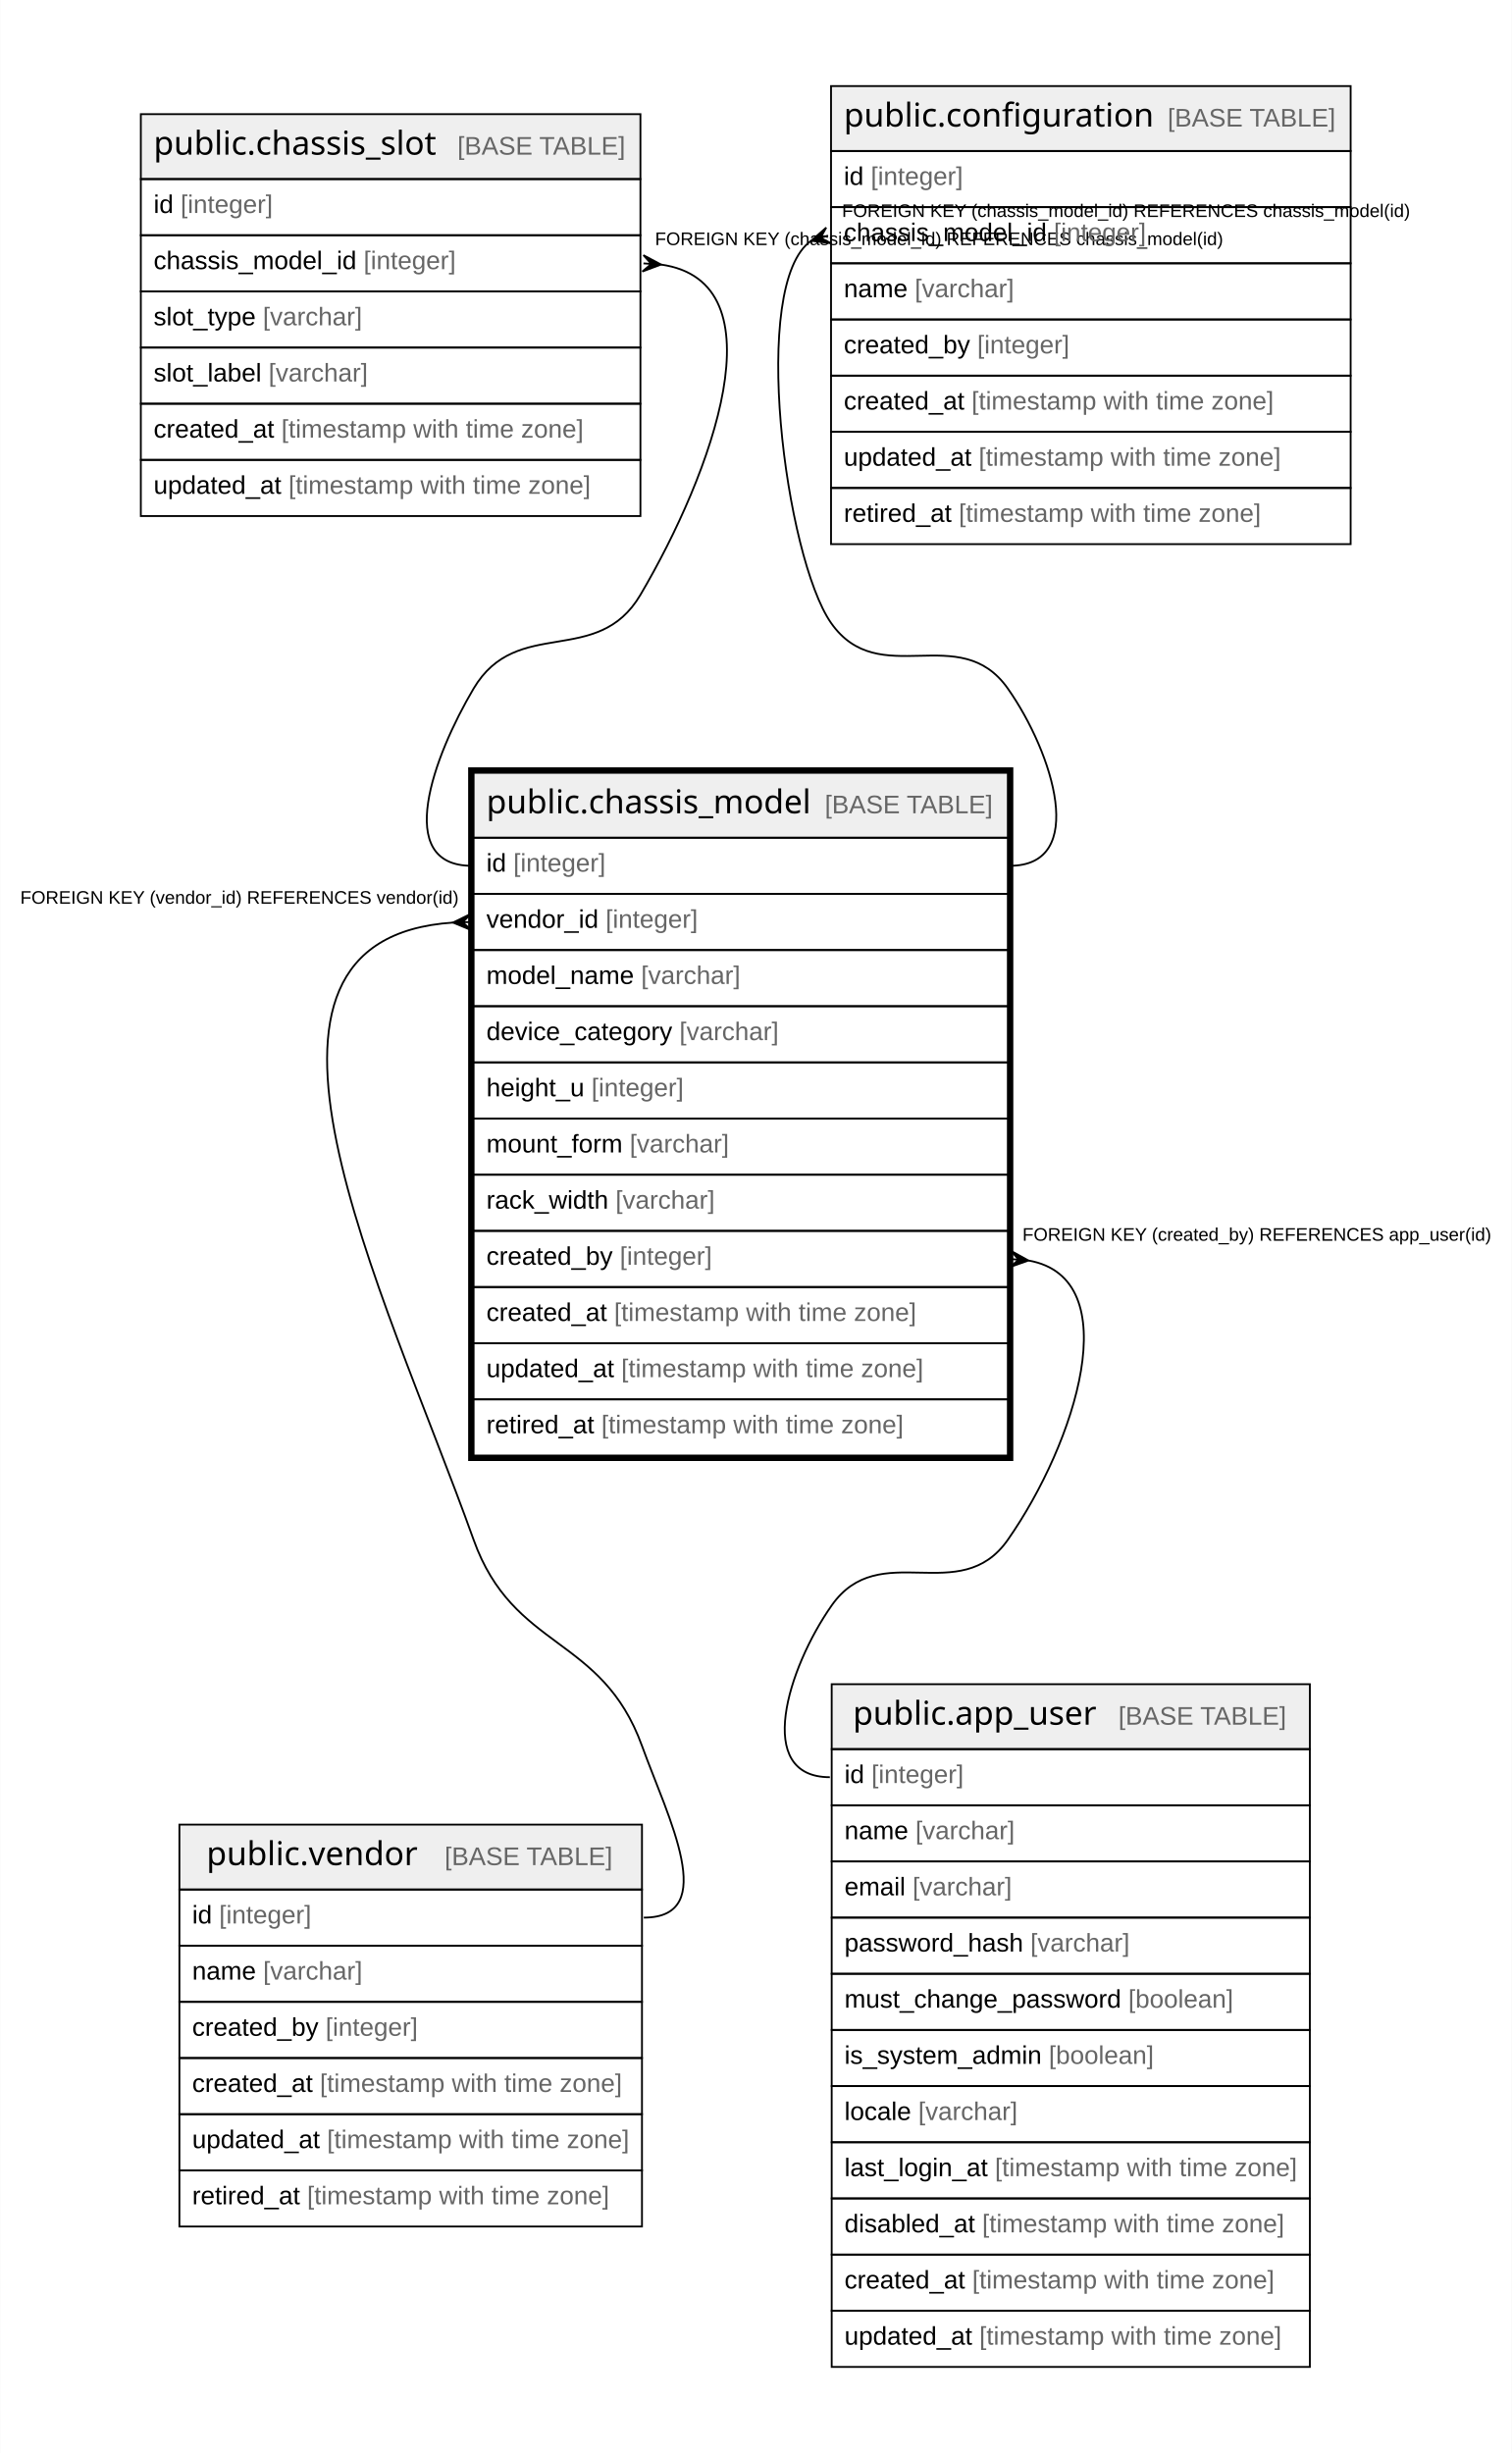
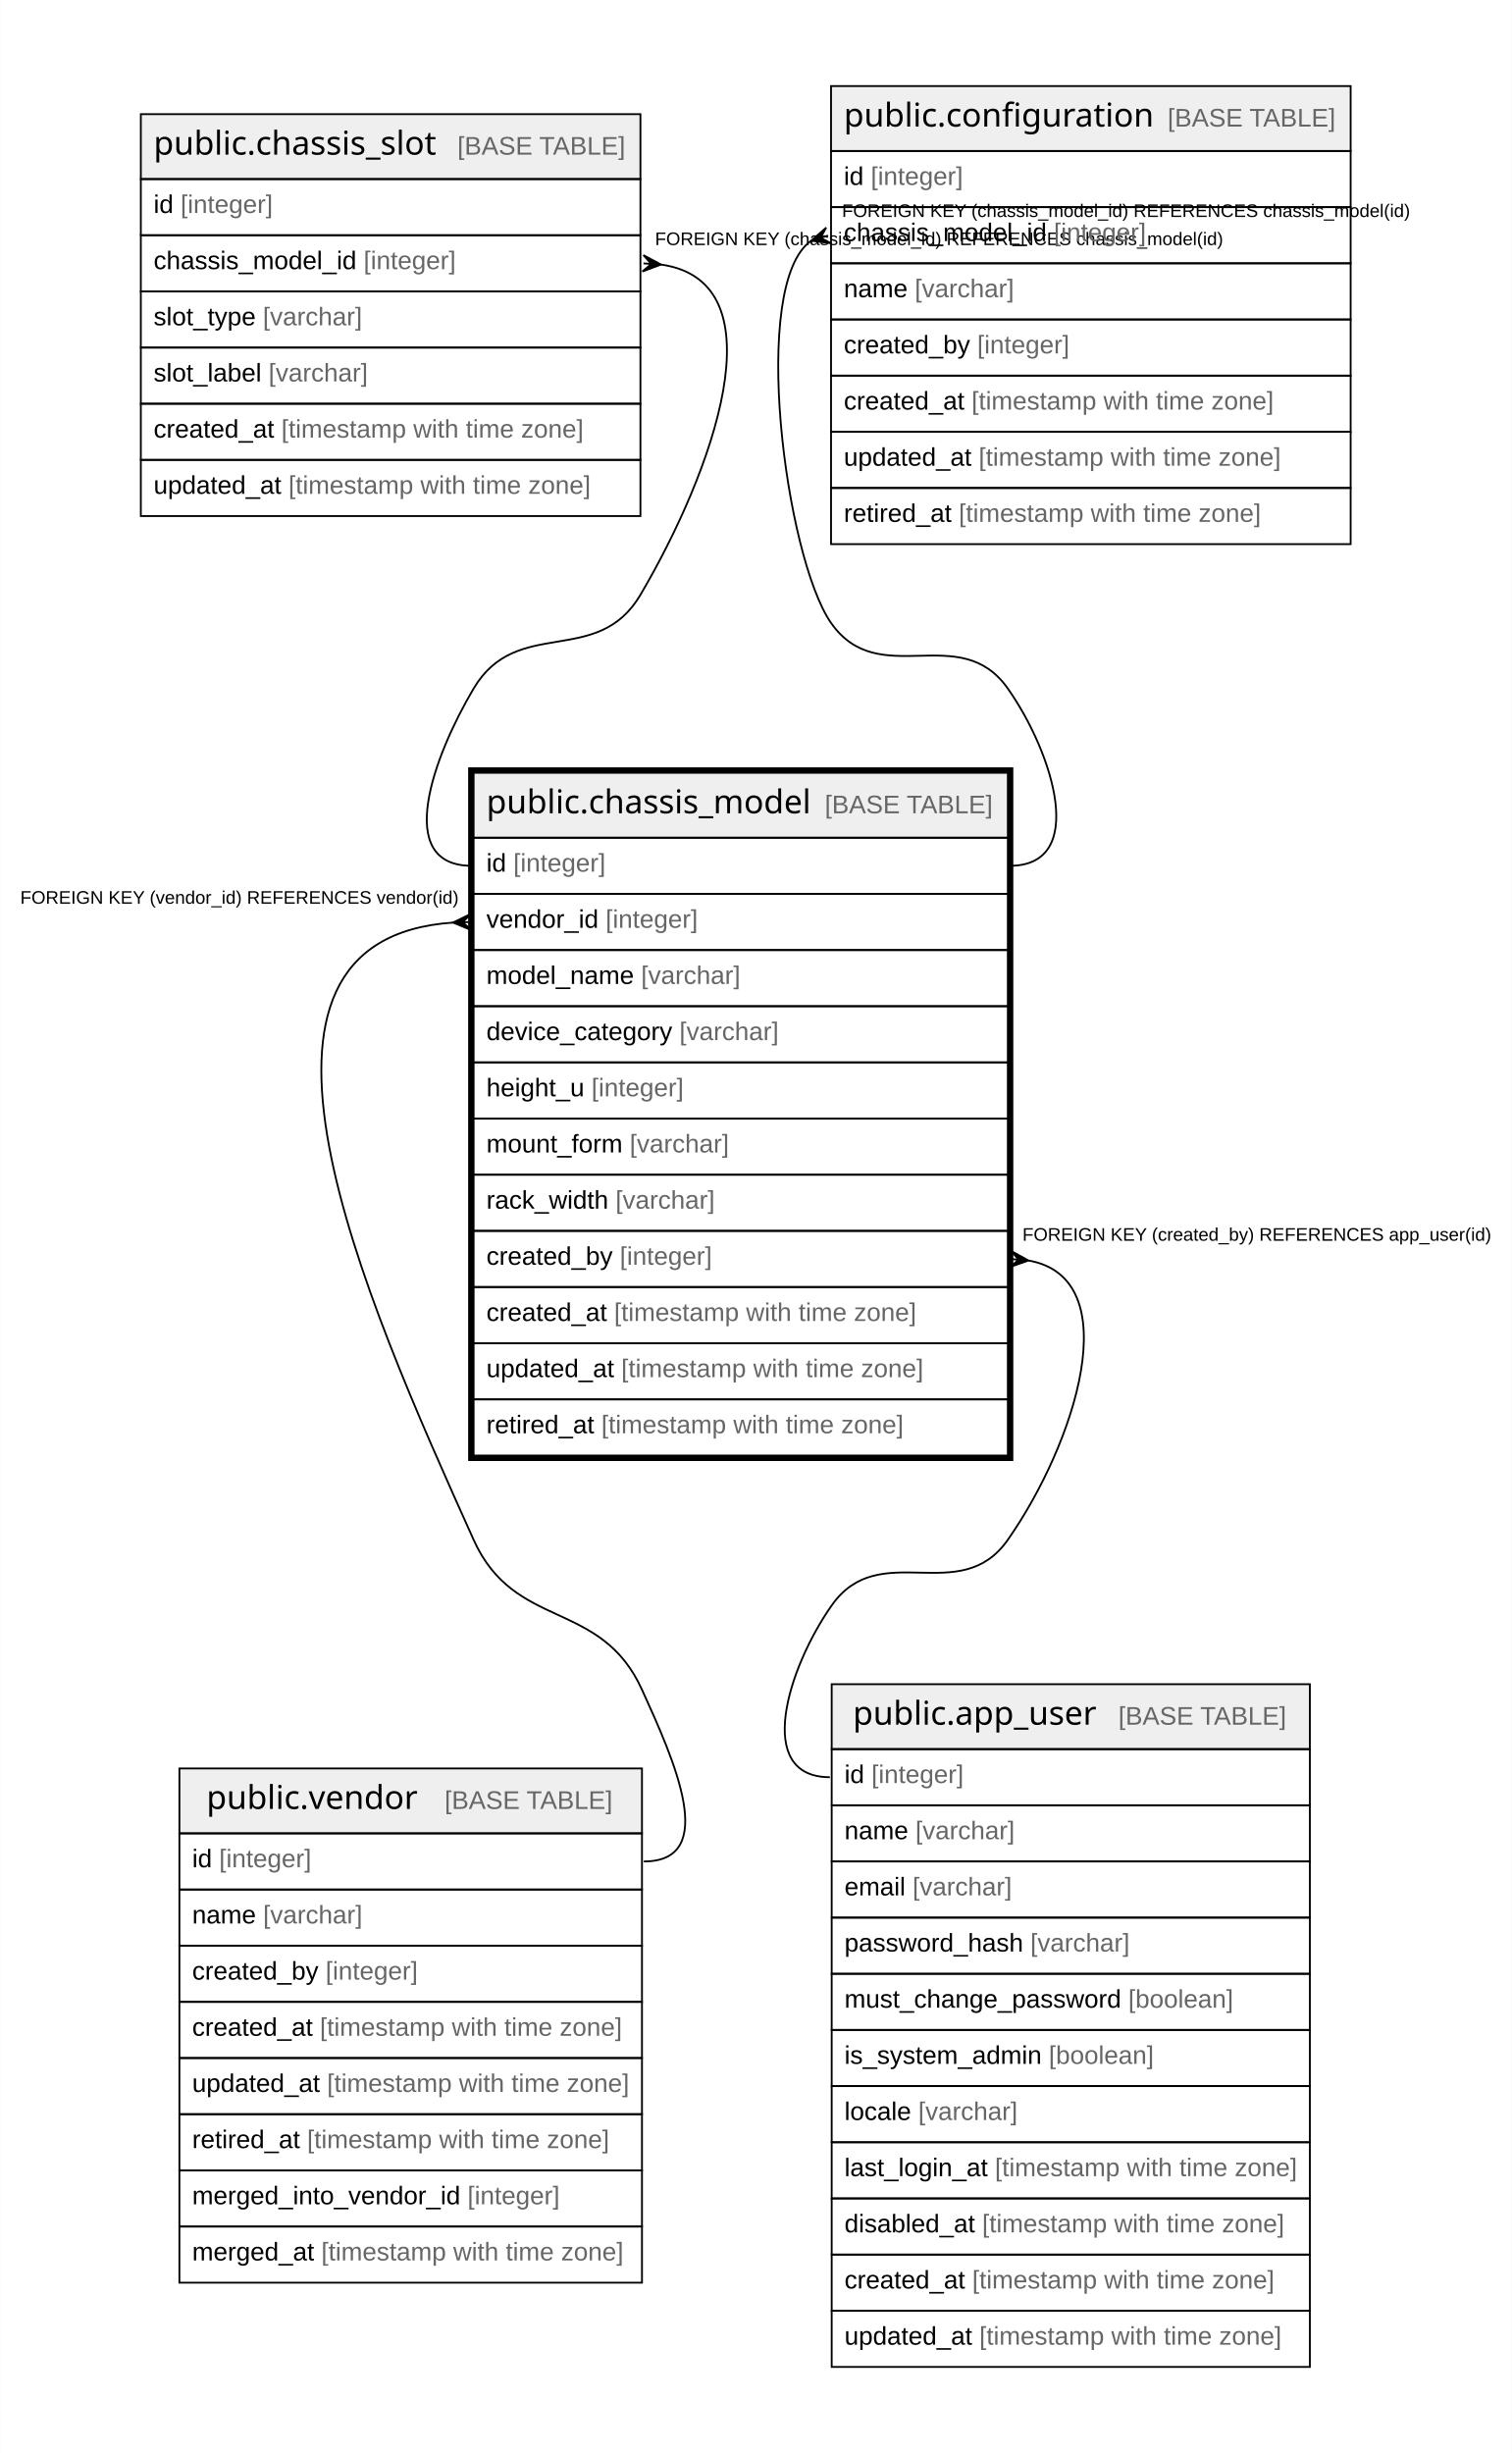
<svg xmlns="http://www.w3.org/2000/svg" width="829pt" height="1345pt" viewBox="0.00 0.00 828.90 1345.20">
  <g id="graph0" class="graph" transform="scale(1 1) rotate(0) translate(4 1341.2)">
    <polygon fill="white" stroke="none" points="-4,4 -4,-1341.2 824.9,-1341.2 824.9,4 -4,4" />
    <g id="node1" class="node">
      <polygon fill="#efefef" stroke="none" points="255.62,-881.8 255.62,-917.4 548.59,-917.4 548.59,-881.8 255.62,-881.8" />
      <polygon fill="none" stroke="black" points="255.62,-881.8 255.62,-917.4 548.59,-917.4 548.59,-881.8 255.62,-881.8" />
      <text text-anchor="start" x="262.62" y="-895.2" font-family="Arial Bold" font-size="18.00">public.chassis_model</text>
      <text text-anchor="start" x="417.1" y="-895.2" font-family="Arial" font-size="14.00">    </text>
      <text text-anchor="start" x="448.22" y="-895.2" font-family="Arial" font-size="14.00" fill="#666666">[BASE TABLE]</text>
      <polygon fill="none" stroke="black" points="255.62,-851 255.62,-881.8 548.59,-881.8 548.59,-851 255.62,-851" />
      <text text-anchor="start" x="262.62" y="-863.2" font-family="Arial" font-size="14.00">id </text>
      <text text-anchor="start" x="277.41" y="-863.2" font-family="Arial" font-size="14.00" fill="#666666">[integer]</text>
      <polygon fill="none" stroke="black" points="255.62,-820.2 255.62,-851 548.59,-851 548.59,-820.2 255.62,-820.2" />
      <text text-anchor="start" x="262.62" y="-832.4" font-family="Arial" font-size="14.00">vendor_id </text>
      <text text-anchor="start" x="328" y="-832.4" font-family="Arial" font-size="14.00" fill="#666666">[integer]</text>
      <polygon fill="none" stroke="black" points="255.62,-789.4 255.62,-820.2 548.59,-820.2 548.59,-789.4 255.62,-789.4" />
      <text text-anchor="start" x="262.62" y="-801.6" font-family="Arial" font-size="14.00">model_name </text>
      <text text-anchor="start" x="347.45" y="-801.6" font-family="Arial" font-size="14.00" fill="#666666">[varchar]</text>
      <polygon fill="none" stroke="black" points="255.62,-758.6 255.62,-789.4 548.59,-789.4 548.59,-758.6 255.62,-758.6" />
      <text text-anchor="start" x="262.62" y="-770.8" font-family="Arial" font-size="14.00">device_category </text>
      <text text-anchor="start" x="368.47" y="-770.8" font-family="Arial" font-size="14.00" fill="#666666">[varchar]</text>
      <polygon fill="none" stroke="black" points="255.62,-727.8 255.62,-758.6 548.59,-758.6 548.59,-727.8 255.62,-727.8" />
      <text text-anchor="start" x="262.62" y="-740" font-family="Arial" font-size="14.00">height_u </text>
      <text text-anchor="start" x="320.23" y="-740" font-family="Arial" font-size="14.00" fill="#666666">[integer]</text>
      <polygon fill="none" stroke="black" points="255.62,-697 255.62,-727.8 548.59,-727.8 548.59,-697 255.62,-697" />
      <text text-anchor="start" x="262.62" y="-709.2" font-family="Arial" font-size="14.00">mount_form </text>
      <text text-anchor="start" x="341.21" y="-709.2" font-family="Arial" font-size="14.00" fill="#666666">[varchar]</text>
      <polygon fill="none" stroke="black" points="255.62,-666.2 255.62,-697 548.59,-697 548.59,-666.2 255.62,-666.2" />
      <text text-anchor="start" x="262.62" y="-678.4" font-family="Arial" font-size="14.00">rack_width </text>
      <text text-anchor="start" x="333.43" y="-678.4" font-family="Arial" font-size="14.00" fill="#666666">[varchar]</text>
      <polygon fill="none" stroke="black" points="255.62,-635.4 255.62,-666.2 548.59,-666.2 548.59,-635.4 255.62,-635.4" />
      <text text-anchor="start" x="262.62" y="-647.6" font-family="Arial" font-size="14.00">created_by </text>
      <text text-anchor="start" x="335.78" y="-647.6" font-family="Arial" font-size="14.00" fill="#666666">[integer]</text>
      <polygon fill="none" stroke="black" points="255.62,-604.6 255.62,-635.4 548.59,-635.4 548.59,-604.6 255.62,-604.6" />
      <text text-anchor="start" x="262.62" y="-616.8" font-family="Arial" font-size="14.00">created_at </text>
      <text text-anchor="start" x="332.67" y="-616.8" font-family="Arial" font-size="14.00" fill="#666666">[timestamp with time zone]</text>
      <polygon fill="none" stroke="black" points="255.62,-573.8 255.62,-604.6 548.59,-604.6 548.59,-573.8 255.62,-573.8" />
      <text text-anchor="start" x="262.62" y="-586" font-family="Arial" font-size="14.00">updated_at </text>
      <text text-anchor="start" x="336.58" y="-586" font-family="Arial" font-size="14.00" fill="#666666">[timestamp with time zone]</text>
      <polygon fill="none" stroke="black" points="255.62,-543 255.62,-573.8 548.59,-573.8 548.59,-543 255.62,-543" />
      <text text-anchor="start" x="262.62" y="-555.2" font-family="Arial" font-size="14.00">retired_at </text>
      <text text-anchor="start" x="325.66" y="-555.2" font-family="Arial" font-size="14.00" fill="#666666">[timestamp with time zone]</text>
      <polygon fill="none" stroke="black" stroke-width="3" points="254.12,-541.5 254.12,-918.9 550.09,-918.9 550.09,-541.5 254.12,-541.5" />
    </g>
    <g id="node4" class="node">
-       <polygon fill="#efefef" stroke="none" points="94.27,-305 94.27,-340.6 347.95,-340.6 347.95,-305 94.27,-305" />
-       <polygon fill="none" stroke="black" points="94.27,-305 94.27,-340.6 347.95,-340.6 347.95,-305 94.27,-305" />
-       <text text-anchor="start" x="109.13" y="-318.4" font-family="Arial Bold" font-size="18.00">public.vendor</text>
-       <text text-anchor="start" x="208.6" y="-318.4" font-family="Arial" font-size="14.00">    </text>
-       <text text-anchor="start" x="239.72" y="-318.4" font-family="Arial" font-size="14.00" fill="#666666">[BASE TABLE]</text>
+       <polygon fill="#efefef" stroke="none" points="94.27,-335.8 94.27,-371.4 347.95,-371.4 347.95,-335.8 94.27,-335.8" />
+       <polygon fill="none" stroke="black" points="94.27,-335.8 94.27,-371.4 347.95,-371.4 347.95,-335.8 94.27,-335.8" />
+       <text text-anchor="start" x="109.13" y="-349.2" font-family="Arial Bold" font-size="18.00">public.vendor</text>
+       <text text-anchor="start" x="208.6" y="-349.2" font-family="Arial" font-size="14.00">    </text>
+       <text text-anchor="start" x="239.72" y="-349.2" font-family="Arial" font-size="14.00" fill="#666666">[BASE TABLE]</text>
+       <polygon fill="none" stroke="black" points="94.27,-305 94.27,-335.8 347.95,-335.8 347.95,-305 94.27,-305" />
+       <text text-anchor="start" x="101.27" y="-317.2" font-family="Arial" font-size="14.00">id </text>
+       <text text-anchor="start" x="116.05" y="-317.2" font-family="Arial" font-size="14.00" fill="#666666">[integer]</text>
      <polygon fill="none" stroke="black" points="94.27,-274.2 94.27,-305 347.95,-305 347.95,-274.2 94.27,-274.2" />
-       <text text-anchor="start" x="101.27" y="-286.4" font-family="Arial" font-size="14.00">id </text>
-       <text text-anchor="start" x="116.05" y="-286.4" font-family="Arial" font-size="14.00" fill="#666666">[integer]</text>
+       <text text-anchor="start" x="101.27" y="-286.4" font-family="Arial" font-size="14.00">name </text>
+       <text text-anchor="start" x="140.18" y="-286.4" font-family="Arial" font-size="14.00" fill="#666666">[varchar]</text>
      <polygon fill="none" stroke="black" points="94.27,-243.4 94.27,-274.2 347.95,-274.2 347.95,-243.4 94.27,-243.4" />
-       <text text-anchor="start" x="101.27" y="-255.6" font-family="Arial" font-size="14.00">name </text>
-       <text text-anchor="start" x="140.18" y="-255.6" font-family="Arial" font-size="14.00" fill="#666666">[varchar]</text>
+       <text text-anchor="start" x="101.27" y="-255.6" font-family="Arial" font-size="14.00">created_by </text>
+       <text text-anchor="start" x="174.43" y="-255.6" font-family="Arial" font-size="14.00" fill="#666666">[integer]</text>
      <polygon fill="none" stroke="black" points="94.27,-212.6 94.27,-243.4 347.95,-243.4 347.95,-212.6 94.27,-212.6" />
-       <text text-anchor="start" x="101.27" y="-224.8" font-family="Arial" font-size="14.00">created_by </text>
-       <text text-anchor="start" x="174.43" y="-224.8" font-family="Arial" font-size="14.00" fill="#666666">[integer]</text>
+       <text text-anchor="start" x="101.27" y="-224.8" font-family="Arial" font-size="14.00">created_at </text>
+       <text text-anchor="start" x="171.31" y="-224.8" font-family="Arial" font-size="14.00" fill="#666666">[timestamp with time zone]</text>
      <polygon fill="none" stroke="black" points="94.27,-181.8 94.27,-212.6 347.95,-212.6 347.95,-181.8 94.27,-181.8" />
-       <text text-anchor="start" x="101.27" y="-194" font-family="Arial" font-size="14.00">created_at </text>
-       <text text-anchor="start" x="171.31" y="-194" font-family="Arial" font-size="14.00" fill="#666666">[timestamp with time zone]</text>
+       <text text-anchor="start" x="101.27" y="-194" font-family="Arial" font-size="14.00">updated_at </text>
+       <text text-anchor="start" x="175.23" y="-194" font-family="Arial" font-size="14.00" fill="#666666">[timestamp with time zone]</text>
      <polygon fill="none" stroke="black" points="94.27,-151 94.27,-181.8 347.95,-181.8 347.95,-151 94.27,-151" />
-       <text text-anchor="start" x="101.27" y="-163.2" font-family="Arial" font-size="14.00">updated_at </text>
-       <text text-anchor="start" x="175.23" y="-163.2" font-family="Arial" font-size="14.00" fill="#666666">[timestamp with time zone]</text>
+       <text text-anchor="start" x="101.27" y="-163.2" font-family="Arial" font-size="14.00">retired_at </text>
+       <text text-anchor="start" x="164.3" y="-163.2" font-family="Arial" font-size="14.00" fill="#666666">[timestamp with time zone]</text>
      <polygon fill="none" stroke="black" points="94.27,-120.2 94.27,-151 347.95,-151 347.95,-120.2 94.27,-120.2" />
-       <text text-anchor="start" x="101.27" y="-132.4" font-family="Arial" font-size="14.00">retired_at </text>
-       <text text-anchor="start" x="164.3" y="-132.4" font-family="Arial" font-size="14.00" fill="#666666">[timestamp with time zone]</text>
+       <text text-anchor="start" x="101.27" y="-132.4" font-family="Arial" font-size="14.00">merged_into_vendor_id </text>
+       <text text-anchor="start" x="252.26" y="-132.4" font-family="Arial" font-size="14.00" fill="#666666">[integer]</text>
+       <polygon fill="none" stroke="black" points="94.27,-89.4 94.27,-120.2 347.95,-120.2 347.95,-89.4 94.27,-89.4" />
+       <text text-anchor="start" x="101.27" y="-101.6" font-family="Arial" font-size="14.00">merged_at </text>
+       <text text-anchor="start" x="172.09" y="-101.6" font-family="Arial" font-size="14.00" fill="#666666">[timestamp with time zone]</text>
    </g>
    <g id="edge3" class="edge">
-       <path fill="none" stroke="black" d="M244.45,-835.28C108.74,-826.39 206.03,-635.23 255.62,-496.8 277.5,-435.75 325.84,-444.77 347.95,-383.8 362.22,-344.44 390.82,-289.6 348.95,-289.6" />
-       <polygon fill="black" stroke="black" points="244.3,-835.27 254.15,-840.09 249.63,-835.44 253.96,-835.58 253.96,-835.58 253.96,-835.58 249.63,-835.44 254.43,-831.09 244.3,-835.27" />
+       <path fill="none" stroke="black" d="M244.43,-835.27C108.24,-826.19 195.24,-630.88 255.62,-496.8 278.18,-446.71 325.2,-464.61 347.95,-414.6 365.29,-376.49 390.82,-320.4 348.95,-320.4" />
+       <polygon fill="black" stroke="black" points="244.3,-835.27 254.15,-840.09 249.63,-835.44 253.96,-835.58 253.96,-835.58 253.96,-835.58 249.63,-835.44 254.44,-831.09 244.3,-835.27" />
      <text text-anchor="start" x="7" y="-845.6" font-family="Arial" font-size="10.00">FOREIGN KEY (vendor_id) REFERENCES vendor(id)</text>
    </g>
    <g id="node5" class="node">
      <polygon fill="#efefef" stroke="none" points="451.99,-382 451.99,-417.6 714.22,-417.6 714.22,-382 451.99,-382" />
      <polygon fill="none" stroke="black" points="451.99,-382 451.99,-417.6 714.22,-417.6 714.22,-382 451.99,-382" />
      <text text-anchor="start" x="463.63" y="-395.4" font-family="Arial Bold" font-size="18.00">public.app_user</text>
      <text text-anchor="start" x="578.1" y="-395.4" font-family="Arial" font-size="14.00">    </text>
      <text text-anchor="start" x="609.21" y="-395.4" font-family="Arial" font-size="14.00" fill="#666666">[BASE TABLE]</text>
      <polygon fill="none" stroke="black" points="451.99,-351.2 451.99,-382 714.22,-382 714.22,-351.2 451.99,-351.2" />
      <text text-anchor="start" x="458.99" y="-363.4" font-family="Arial" font-size="14.00">id </text>
      <text text-anchor="start" x="473.78" y="-363.4" font-family="Arial" font-size="14.00" fill="#666666">[integer]</text>
      <polygon fill="none" stroke="black" points="451.99,-320.4 451.99,-351.2 714.22,-351.2 714.22,-320.4 451.99,-320.4" />
      <text text-anchor="start" x="458.99" y="-332.6" font-family="Arial" font-size="14.00">name </text>
      <text text-anchor="start" x="497.9" y="-332.6" font-family="Arial" font-size="14.00" fill="#666666">[varchar]</text>
      <polygon fill="none" stroke="black" points="451.99,-289.6 451.99,-320.4 714.22,-320.4 714.22,-289.6 451.99,-289.6" />
      <text text-anchor="start" x="458.99" y="-301.8" font-family="Arial" font-size="14.00">email </text>
      <text text-anchor="start" x="496.34" y="-301.8" font-family="Arial" font-size="14.00" fill="#666666">[varchar]</text>
      <polygon fill="none" stroke="black" points="451.99,-258.8 451.99,-289.6 714.22,-289.6 714.22,-258.8 451.99,-258.8" />
      <text text-anchor="start" x="458.99" y="-271" font-family="Arial" font-size="14.00">password_hash </text>
      <text text-anchor="start" x="560.95" y="-271" font-family="Arial" font-size="14.00" fill="#666666">[varchar]</text>
      <polygon fill="none" stroke="black" points="451.99,-228 451.99,-258.8 714.22,-258.8 714.22,-228 451.99,-228" />
      <text text-anchor="start" x="458.99" y="-240.2" font-family="Arial" font-size="14.00">must_change_password </text>
      <text text-anchor="start" x="614.64" y="-240.2" font-family="Arial" font-size="14.00" fill="#666666">[boolean]</text>
      <polygon fill="none" stroke="black" points="451.99,-197.2 451.99,-228 714.22,-228 714.22,-197.2 451.99,-197.2" />
      <text text-anchor="start" x="458.99" y="-209.4" font-family="Arial" font-size="14.00">is_system_admin </text>
      <text text-anchor="start" x="571.04" y="-209.4" font-family="Arial" font-size="14.00" fill="#666666">[boolean]</text>
      <polygon fill="none" stroke="black" points="451.99,-166.4 451.99,-197.2 714.22,-197.2 714.22,-166.4 451.99,-166.4" />
      <text text-anchor="start" x="458.99" y="-178.6" font-family="Arial" font-size="14.00">locale </text>
      <text text-anchor="start" x="499.46" y="-178.6" font-family="Arial" font-size="14.00" fill="#666666">[varchar]</text>
      <polygon fill="none" stroke="black" points="451.99,-135.6 451.99,-166.4 714.22,-166.4 714.22,-135.6 451.99,-135.6" />
      <text text-anchor="start" x="458.99" y="-147.8" font-family="Arial" font-size="14.00">last_login_at </text>
      <text text-anchor="start" x="541.5" y="-147.8" font-family="Arial" font-size="14.00" fill="#666666">[timestamp with time zone]</text>
      <polygon fill="none" stroke="black" points="451.99,-104.8 451.99,-135.6 714.22,-135.6 714.22,-104.8 451.99,-104.8" />
      <text text-anchor="start" x="458.99" y="-117" font-family="Arial" font-size="14.00">disabled_at </text>
      <text text-anchor="start" x="534.5" y="-117" font-family="Arial" font-size="14.00" fill="#666666">[timestamp with time zone]</text>
      <polygon fill="none" stroke="black" points="451.99,-74 451.99,-104.8 714.22,-104.8 714.22,-74 451.99,-74" />
      <text text-anchor="start" x="458.99" y="-86.2" font-family="Arial" font-size="14.00">created_at </text>
      <text text-anchor="start" x="529.04" y="-86.2" font-family="Arial" font-size="14.00" fill="#666666">[timestamp with time zone]</text>
      <polygon fill="none" stroke="black" points="451.99,-43.2 451.99,-74 714.22,-74 714.22,-43.2 451.99,-43.2" />
      <text text-anchor="start" x="458.99" y="-55.4" font-family="Arial" font-size="14.00">updated_at </text>
      <text text-anchor="start" x="532.95" y="-55.4" font-family="Arial" font-size="14.00" fill="#666666">[timestamp with time zone]</text>
    </g>
    <g id="edge4" class="edge">
      <path fill="none" stroke="black" d="M559.95,-649.94C614.7,-640.22 585.67,-549.82 548.59,-496.8 522.33,-459.25 478.33,-498.29 451.99,-460.8 427.93,-426.54 409.13,-366.6 450.99,-366.6" />
      <polygon fill="black" stroke="black" points="559.89,-649.95 549.55,-646.29 554.57,-650.39 550.26,-650.74 550.26,-650.74 550.26,-650.74 554.57,-650.39 550.29,-655.26 559.89,-649.95" />
      <text text-anchor="start" x="556.59" y="-660.8" font-family="Arial" font-size="10.00">FOREIGN KEY (created_by) REFERENCES app_user(id)</text>
    </g>
    <g id="node2" class="node">
      <polygon fill="#efefef" stroke="none" points="73.12,-1243 73.12,-1278.6 347.1,-1278.6 347.1,-1243 73.12,-1243" />
      <polygon fill="none" stroke="black" points="73.12,-1243 73.12,-1278.6 347.1,-1278.6 347.1,-1243 73.12,-1243" />
      <text text-anchor="start" x="80.12" y="-1256.4" font-family="Arial Bold" font-size="18.00">public.chassis_slot</text>
      <text text-anchor="start" x="215.61" y="-1256.4" font-family="Arial" font-size="14.00">    </text>
      <text text-anchor="start" x="246.73" y="-1256.4" font-family="Arial" font-size="14.00" fill="#666666">[BASE TABLE]</text>
      <polygon fill="none" stroke="black" points="73.12,-1212.2 73.12,-1243 347.1,-1243 347.1,-1212.2 73.12,-1212.2" />
      <text text-anchor="start" x="80.12" y="-1224.4" font-family="Arial" font-size="14.00">id </text>
      <text text-anchor="start" x="94.9" y="-1224.4" font-family="Arial" font-size="14.00" fill="#666666">[integer]</text>
      <polygon fill="none" stroke="black" points="73.12,-1181.4 73.12,-1212.2 347.1,-1212.2 347.1,-1181.4 73.12,-1181.4" />
      <text text-anchor="start" x="80.12" y="-1193.6" font-family="Arial" font-size="14.00">chassis_model_id </text>
      <text text-anchor="start" x="195.29" y="-1193.6" font-family="Arial" font-size="14.00" fill="#666666">[integer]</text>
      <polygon fill="none" stroke="black" points="73.12,-1150.6 73.12,-1181.4 347.1,-1181.4 347.1,-1150.6 73.12,-1150.6" />
      <text text-anchor="start" x="80.12" y="-1162.8" font-family="Arial" font-size="14.00">slot_type </text>
      <text text-anchor="start" x="140.04" y="-1162.8" font-family="Arial" font-size="14.00" fill="#666666">[varchar]</text>
      <polygon fill="none" stroke="black" points="73.12,-1119.8 73.12,-1150.6 347.1,-1150.6 347.1,-1119.8 73.12,-1119.8" />
      <text text-anchor="start" x="80.12" y="-1132" font-family="Arial" font-size="14.00">slot_label </text>
      <text text-anchor="start" x="143.16" y="-1132" font-family="Arial" font-size="14.00" fill="#666666">[varchar]</text>
      <polygon fill="none" stroke="black" points="73.12,-1089 73.12,-1119.8 347.1,-1119.8 347.1,-1089 73.12,-1089" />
      <text text-anchor="start" x="80.12" y="-1101.2" font-family="Arial" font-size="14.00">created_at </text>
      <text text-anchor="start" x="150.17" y="-1101.2" font-family="Arial" font-size="14.00" fill="#666666">[timestamp with time zone]</text>
      <polygon fill="none" stroke="black" points="73.12,-1058.2 73.12,-1089 347.1,-1089 347.1,-1058.2 73.12,-1058.2" />
      <text text-anchor="start" x="80.12" y="-1070.4" font-family="Arial" font-size="14.00">updated_at </text>
      <text text-anchor="start" x="154.08" y="-1070.4" font-family="Arial" font-size="14.00" fill="#666666">[timestamp with time zone]</text>
    </g>
    <g id="edge1" class="edge">
      <path fill="none" stroke="black" d="M358.26,-1196.13C425.23,-1186.81 386.26,-1081.5 347.1,-1015 323.44,-974.82 279.38,-1003.73 255.62,-963.6 233.61,-926.42 211.42,-866.4 254.62,-866.4" />
      <polygon fill="black" stroke="black" points="358.41,-1196.13 348.14,-1192.29 353.09,-1196.47 348.77,-1196.76 348.77,-1196.76 348.77,-1196.76 353.09,-1196.47 348.73,-1201.27 358.41,-1196.13" />
      <text text-anchor="start" x="355.1" y="-1206.8" font-family="Arial" font-size="10.00">FOREIGN KEY (chassis_model_id) REFERENCES chassis_model(id)</text>
    </g>
    <g id="node3" class="node">
      <polygon fill="#efefef" stroke="none" points="451.63,-1258.4 451.63,-1294 736.58,-1294 736.58,-1258.4 451.63,-1258.4" />
      <polygon fill="none" stroke="black" points="451.63,-1258.4 451.63,-1294 736.58,-1294 736.58,-1258.4 451.63,-1258.4" />
      <text text-anchor="start" x="458.63" y="-1271.8" font-family="Arial Bold" font-size="18.00">public.configuration</text>
      <text text-anchor="start" x="605.09" y="-1271.8" font-family="Arial" font-size="14.00">    </text>
      <text text-anchor="start" x="636.21" y="-1271.8" font-family="Arial" font-size="14.00" fill="#666666">[BASE TABLE]</text>
      <polygon fill="none" stroke="black" points="451.63,-1227.6 451.63,-1258.4 736.58,-1258.4 736.58,-1227.6 451.63,-1227.6" />
      <text text-anchor="start" x="458.63" y="-1239.8" font-family="Arial" font-size="14.00">id </text>
      <text text-anchor="start" x="473.42" y="-1239.8" font-family="Arial" font-size="14.00" fill="#666666">[integer]</text>
      <polygon fill="none" stroke="black" points="451.63,-1196.8 451.63,-1227.6 736.58,-1227.6 736.58,-1196.8 451.63,-1196.8" />
      <text text-anchor="start" x="458.63" y="-1209" font-family="Arial" font-size="14.00">chassis_model_id </text>
      <text text-anchor="start" x="573.8" y="-1209" font-family="Arial" font-size="14.00" fill="#666666">[integer]</text>
      <polygon fill="none" stroke="black" points="451.63,-1166 451.63,-1196.8 736.58,-1196.8 736.58,-1166 451.63,-1166" />
      <text text-anchor="start" x="458.63" y="-1178.2" font-family="Arial" font-size="14.00">name </text>
      <text text-anchor="start" x="497.54" y="-1178.2" font-family="Arial" font-size="14.00" fill="#666666">[varchar]</text>
      <polygon fill="none" stroke="black" points="451.63,-1135.2 451.63,-1166 736.58,-1166 736.58,-1135.2 451.63,-1135.2" />
      <text text-anchor="start" x="458.63" y="-1147.4" font-family="Arial" font-size="14.00">created_by </text>
      <text text-anchor="start" x="531.79" y="-1147.4" font-family="Arial" font-size="14.00" fill="#666666">[integer]</text>
      <polygon fill="none" stroke="black" points="451.63,-1104.4 451.63,-1135.2 736.58,-1135.2 736.58,-1104.4 451.63,-1104.4" />
      <text text-anchor="start" x="458.63" y="-1116.6" font-family="Arial" font-size="14.00">created_at </text>
      <text text-anchor="start" x="528.68" y="-1116.6" font-family="Arial" font-size="14.00" fill="#666666">[timestamp with time zone]</text>
      <polygon fill="none" stroke="black" points="451.63,-1073.6 451.63,-1104.4 736.58,-1104.4 736.58,-1073.6 451.63,-1073.6" />
      <text text-anchor="start" x="458.63" y="-1085.8" font-family="Arial" font-size="14.00">updated_at </text>
      <text text-anchor="start" x="532.59" y="-1085.8" font-family="Arial" font-size="14.00" fill="#666666">[timestamp with time zone]</text>
      <polygon fill="none" stroke="black" points="451.63,-1042.8 451.63,-1073.6 736.58,-1073.6 736.58,-1042.8 451.63,-1042.8" />
      <text text-anchor="start" x="458.63" y="-1055" font-family="Arial" font-size="14.00">retired_at </text>
      <text text-anchor="start" x="521.67" y="-1055" font-family="Arial" font-size="14.00" fill="#666666">[timestamp with time zone]</text>
    </g>
    <g id="edge2" class="edge">
      <path fill="none" stroke="black" d="M440.78,-1209.16C406.73,-1185.86 426.68,-1035.3 451.63,-999.6 477.97,-961.92 522.15,-1001.2 548.59,-963.6 573.44,-928.26 592.79,-866.4 549.59,-866.4" />
      <polygon fill="black" stroke="black" points="440.76,-1209.16 448.99,-1216.4 445.85,-1210.73 449.99,-1212 449.99,-1212 449.99,-1212 445.85,-1210.73 451.64,-1207.8 440.76,-1209.16" />
      <text text-anchor="start" x="457.63" y="-1222.2" font-family="Arial" font-size="10.00">FOREIGN KEY (chassis_model_id) REFERENCES chassis_model(id)</text>
    </g>
  </g>
</svg>
